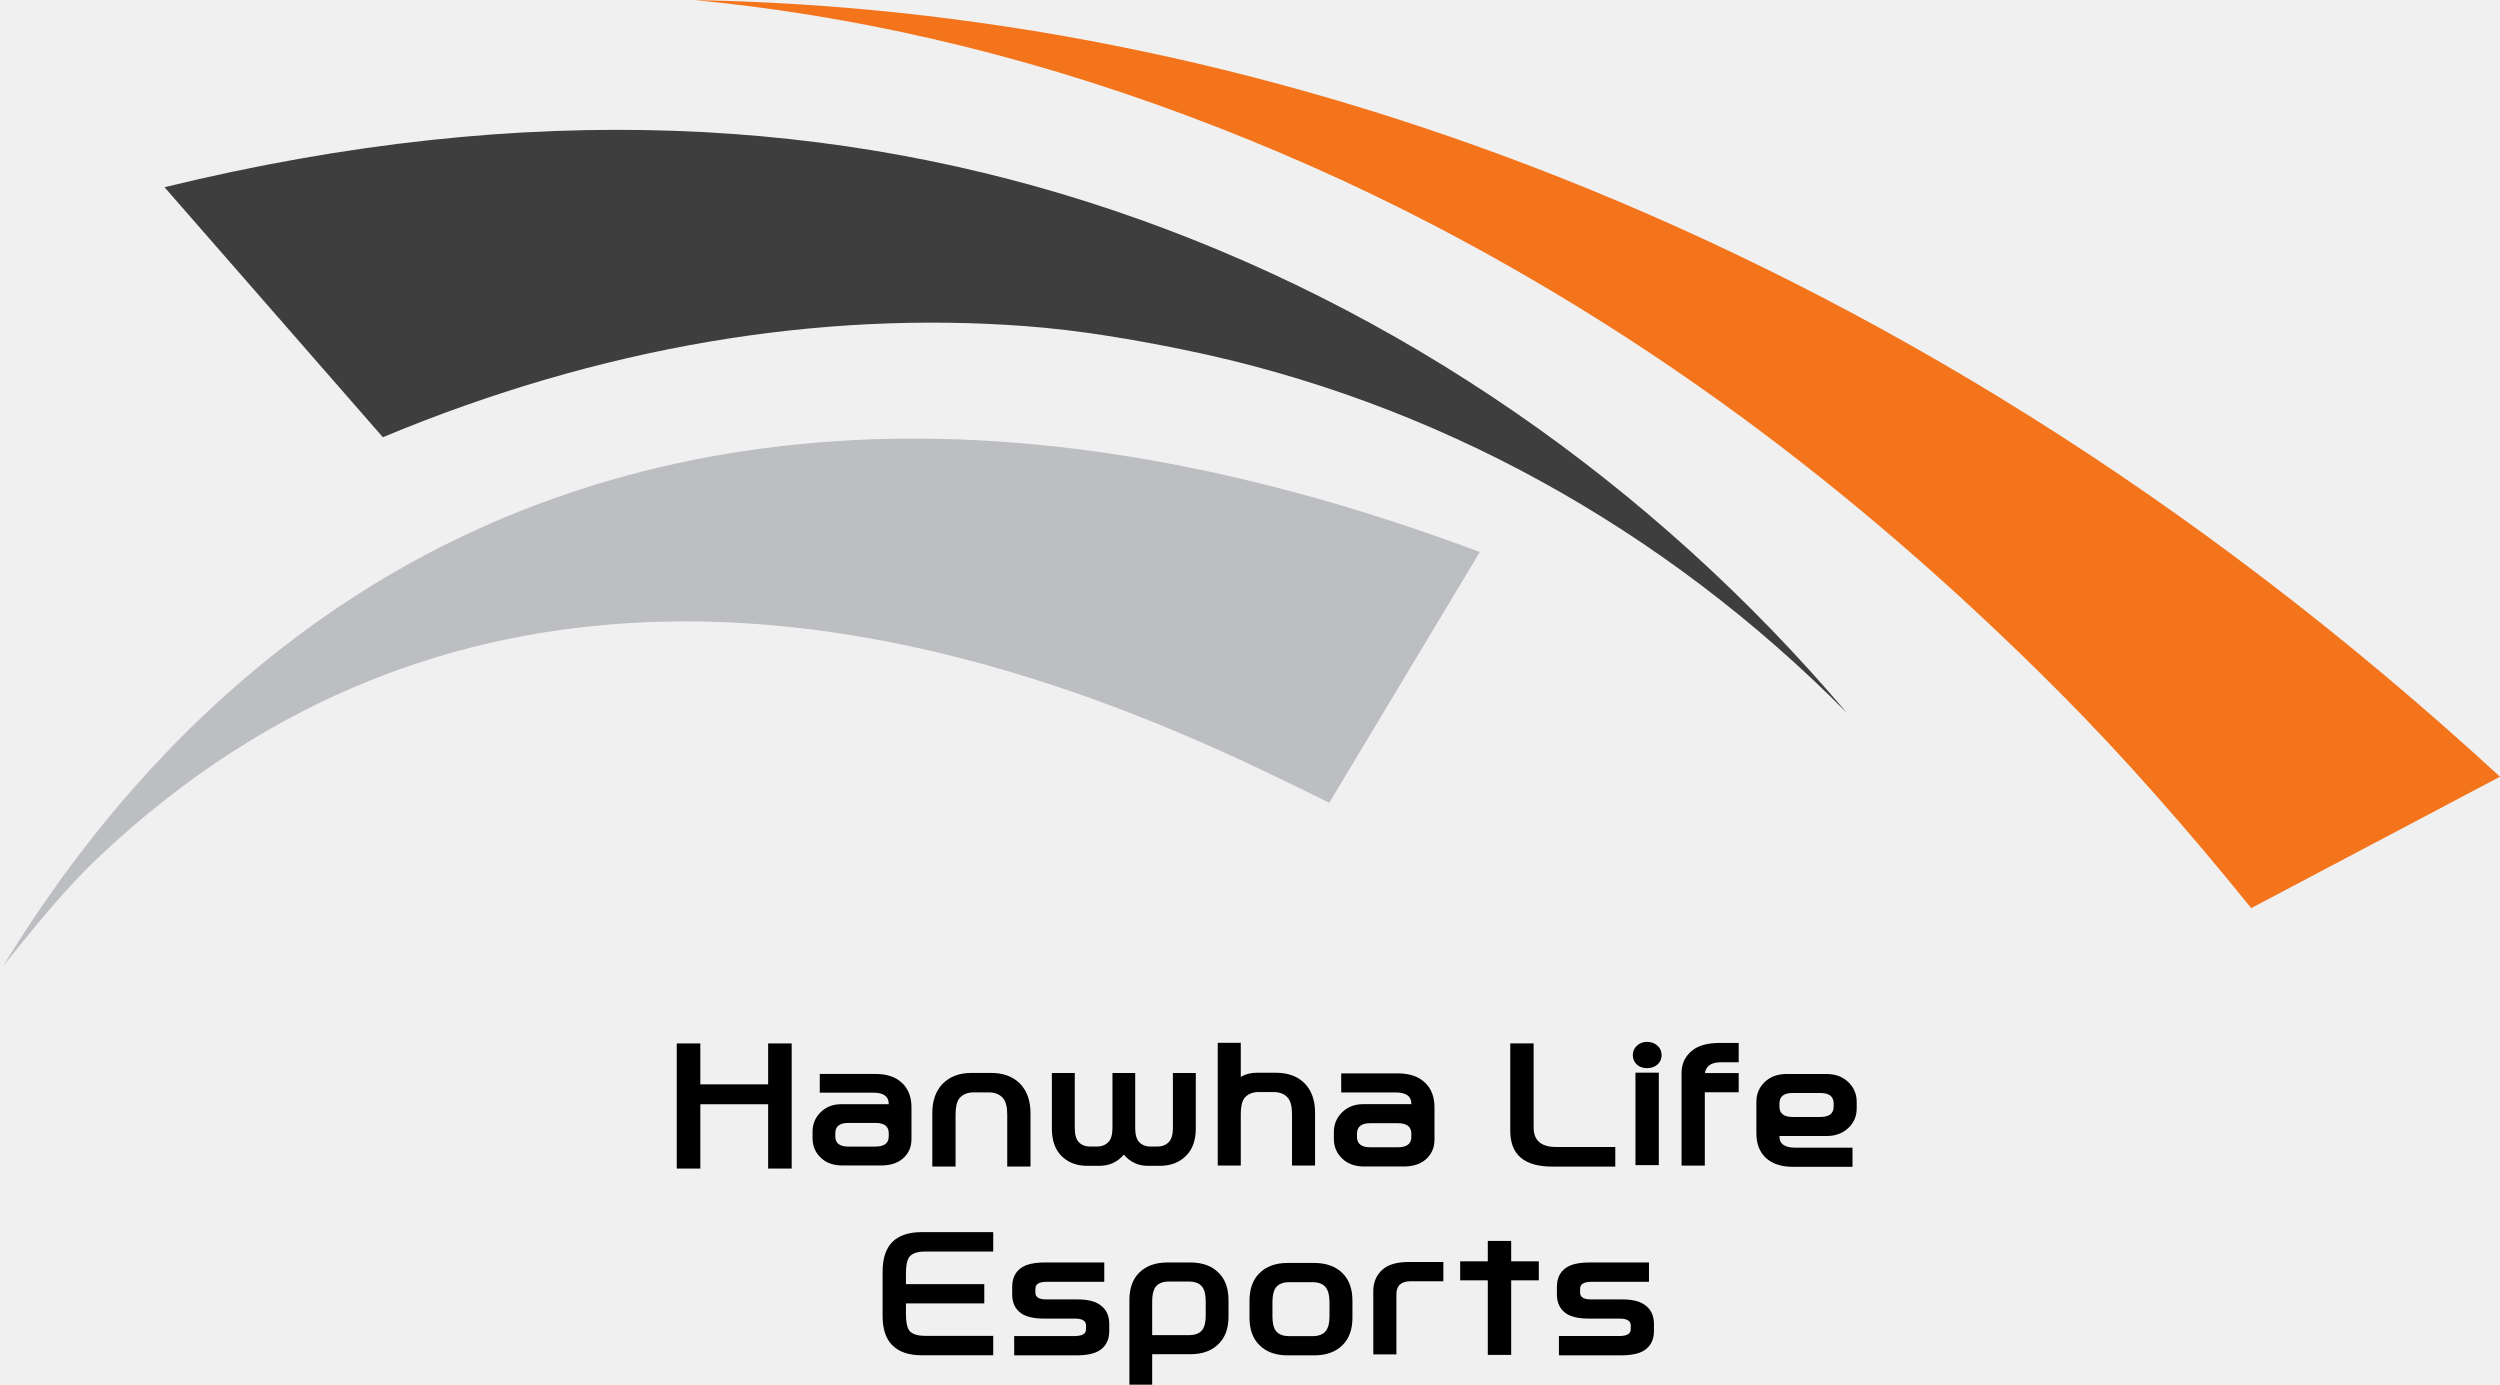
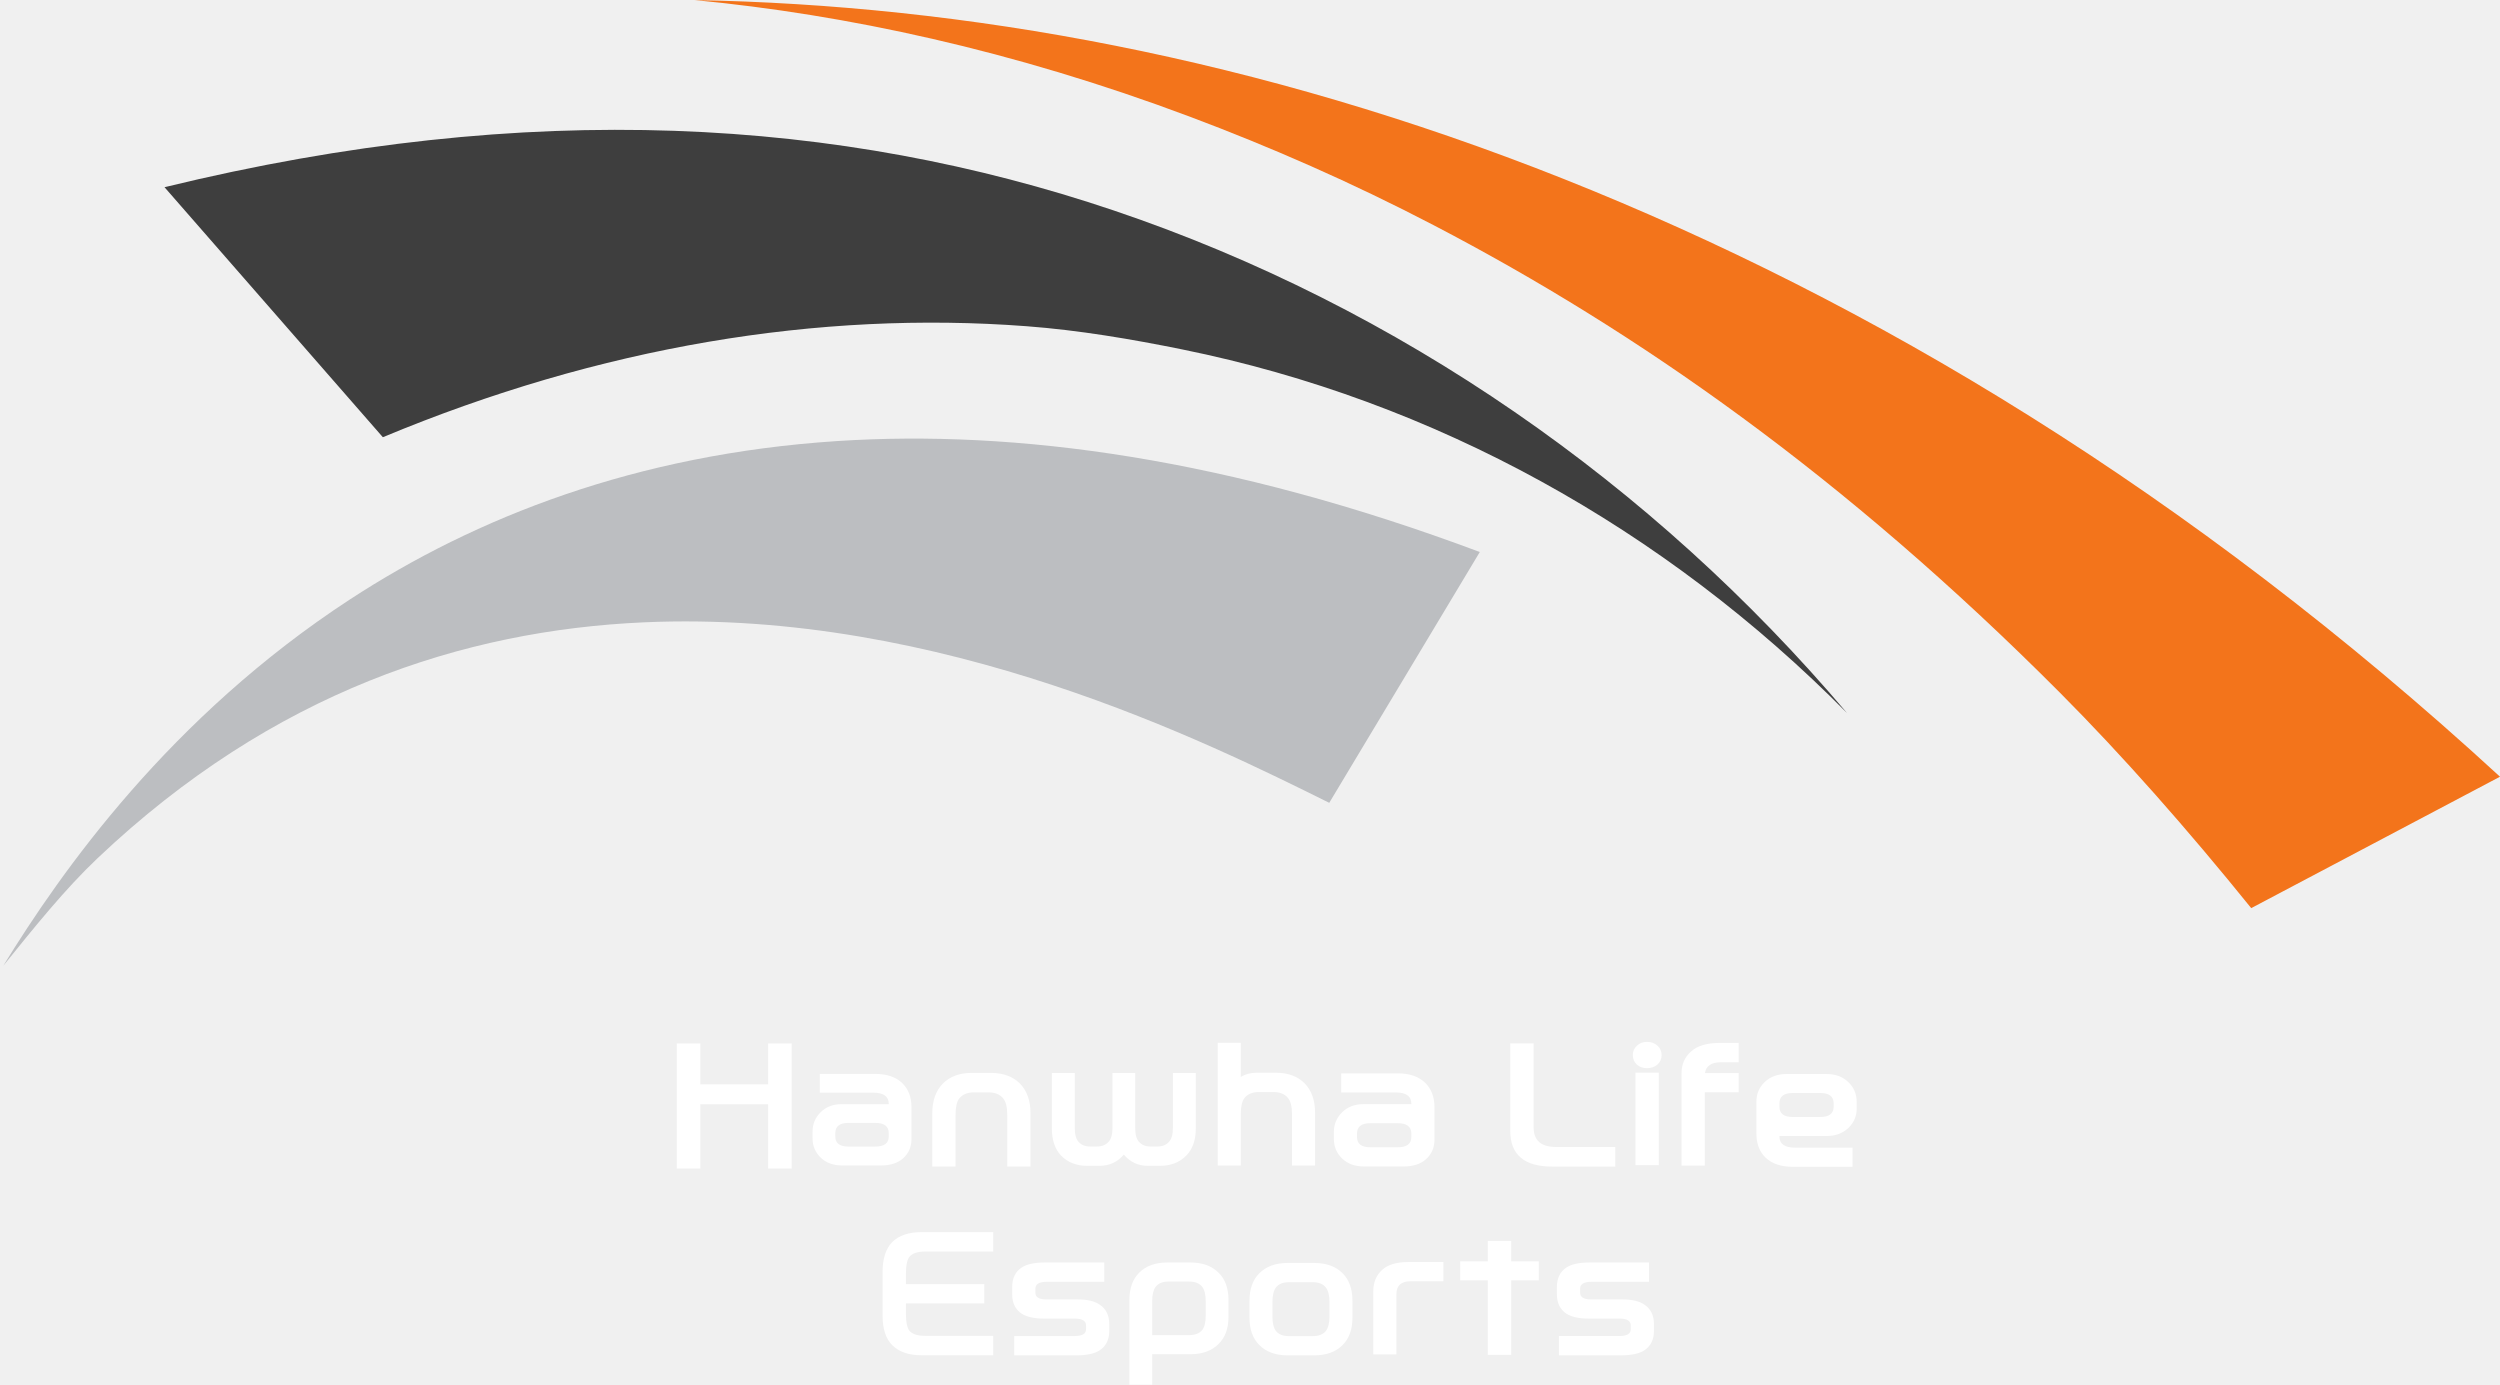
- <svg xmlns="http://www.w3.org/2000/svg" xml:space="preserve" width="946" height="524" viewBox="0 0 250.296 138.642">
+ <svg xmlns="http://www.w3.org/2000/svg" xml:space="preserve" width="7568" height="4192" viewBox="0 0 250.296 138.642">
  <g style="display:inline;fill:#235084;fill-opacity:.687">
    <path d="M250.296 77.763 225.388 90.92c-6.397-7.922-12.93-15.322-19.12-21.538-21.64-21.73-42.381-36.213-62.64-46.788-8.328-4.348-16.537-7.922-24.485-10.906C101.361 5.013 84.693 1.462 69.542.008c26.978.487 56.391 5.735 86.989 17.898 30.597 12.163 62.634 31.242 93.765 59.857z" style="fill:#f3741b;fill-opacity:1;stroke-width:.916;stroke-opacity:.494" />
    <path d="m38.33 43.773-21.86-25.03c36.683-8.948 67.74-6.882 95.026 2.325 28.577 9.643 53.98 27.372 73.423 50.318-18.265-18.47-41.27-31.268-66.53-36.397-5.12-1.04-10.348-1.93-15.631-2.33-20.788-1.572-42.673 2.045-64.427 11.114Z" style="fill:#3e3e3e;fill-opacity:1;stroke-width:.916;stroke-opacity:.494" />
    <path d="m148.155 55.266-15.073 25.112c-11.994-5.944-38.833-19.408-68.641-18.07-18.005.809-37.085 6.958-54.652 23.595C6.5 89.019 3.472 92.798.322 96.7c5.815-9.474 16.71-24.94 34.733-36.7 12.55-8.187 28.606-14.526 48.761-15.842 17.882-1.167 39.175 1.686 64.339 11.108Z" style="fill:#bcbec1;fill-opacity:1;stroke-width:.916;stroke-opacity:.494" />
-     <g style="font-size:15.935px;font-family:Hanwha;letter-spacing:.279px;display:inline;fill:#000;fill-opacity:1;stroke-width:7.523;stroke-opacity:.494">
+     <g style="font-size:15.935px;font-family:Hanwha;letter-spacing:.279px;display:inline;fill:#fff;fill-opacity:1;stroke-width:7.523;stroke-opacity:.494">
      <path d="M79.262 104.468v12.526h-2.358v-6.438h-6.788v6.438h-2.359v-12.526h2.359v4.096h6.788v-4.096z" style="stroke-width:7.523" />
    </g>
-     <g style="font-size:15.376px;font-family:Hanwha;fill:#000;fill-opacity:1;stroke-width:7.259;stroke-opacity:.494">
+     <g style="font-size:15.376px;font-family:Hanwha;fill:#fff;fill-opacity:1;stroke-width:7.259;stroke-opacity:.494">
      <path d="M87.641 112.425h-2.706q-1.307 0-1.307 1.03v.323q0 1.015 1.307 1.015h2.706q1.338 0 1.338-1.015v-.323q0-1.03-1.338-1.03zm-3.321 4.26q-1.338 0-2.153-.785-.815-.784-.815-1.937v-.661q0-1.154.815-1.953.815-.8 2.076-.8h4.736v-.03q0-1.123-1.553-1.123h-5.351v-1.876h5.566q1.722 0 2.676.907.938.892.938 2.43v3.183q0 1.199-.862 1.952-.8.692-2.183.692z" style="stroke-width:7.259" />
    </g>
-     <g style="font-size:15.727px;font-family:Hanwha;fill:#000;fill-opacity:1;stroke-width:7.425;stroke-opacity:.494">
+     <g style="font-size:15.727px;font-family:Hanwha;fill:#fff;fill-opacity:1;stroke-width:7.425;stroke-opacity:.494">
      <path d="M97.273 107.418h1.935q1.84 0 2.91 1.07 1.053 1.085 1.053 2.956v5.347h-2.328v-5.19q0-1.148-.409-1.635-.487-.598-1.462-.598h-1.494q-.928 0-1.432.598-.377.487-.377 1.635v5.19H93.34v-5.347q0-1.871 1.054-2.957 1.07-1.069 2.878-1.069z" style="stroke-width:7.425" />
    </g>
-     <g style="font-size:15.595px;font-family:Hanwha;fill:#000;fill-opacity:1;stroke-width:7.362;stroke-opacity:.494">
+     <g style="font-size:15.595px;font-family:Hanwha;fill:#fff;fill-opacity:1;stroke-width:7.362;stroke-opacity:.494">
      <path d="M112.516 115.598q-.951 1.123-2.448 1.123h-1.217q-1.637 0-2.635-1.045-.905-.967-.905-2.698v-5.551h2.293v5.505q0 .982.39 1.403.42.452 1.122.452h.718q.717 0 1.138-.452.406-.42.406-1.403v-5.505h2.277v5.505q0 .982.39 1.403.42.452 1.122.452h.718q.717 0 1.138-.452.406-.42.406-1.403v-5.505h2.292v5.551q0 1.731-.936 2.698-1.013 1.045-2.65 1.045h-1.217q-1.45 0-2.402-1.123z" style="stroke-width:7.362" />
    </g>
-     <path d="M126.018 109.333q-.92 0-1.419.592-.374.484-.374 1.622v5.144h-2.307v-12.284h2.307v3.414q.686-.42 1.59-.42h1.918q1.823 0 2.883 1.06 1.045 1.075 1.045 2.93v5.3h-2.307v-5.144q0-1.138-.406-1.622-.483-.592-1.45-.592z" style="font-size:15.588px;font-family:Hanwha;fill:#000;fill-opacity:1;stroke-width:7.359;stroke-opacity:.494" />
-     <g style="font-size:15.642px;font-family:Hanwha;fill:#000;fill-opacity:1;stroke-width:7.384;stroke-opacity:.494">
+     <path d="M126.018 109.333q-.92 0-1.419.592-.374.484-.374 1.622v5.144h-2.307v-12.284h2.307v3.414q.686-.42 1.59-.42h1.918q1.823 0 2.883 1.06 1.045 1.075 1.045 2.93v5.3h-2.307v-5.144q0-1.138-.406-1.622-.483-.592-1.45-.592z" style="font-size:15.588px;font-family:Hanwha;fill:#fff;fill-opacity:1;stroke-width:7.359;stroke-opacity:.494" />
+     <g style="font-size:15.642px;font-family:Hanwha;fill:#fff;fill-opacity:1;stroke-width:7.384;stroke-opacity:.494">
      <path d="M139.942 112.454h-2.753q-1.33 0-1.33 1.048v.329q0 1.032 1.33 1.032h2.753q1.36 0 1.36-1.032v-.329q0-1.048-1.36-1.048zm-3.379 4.333q-1.36 0-2.19-.798-.829-.798-.829-1.97v-.673q0-1.173.83-1.987.828-.813 2.111-.813h4.818v-.032q0-1.141-1.58-1.141h-5.443v-1.909h5.662q1.752 0 2.721.923.955.907.955 2.472v3.237q0 1.22-.876 1.987-.814.704-2.221.704z" style="stroke-width:7.384" />
    </g>
-     <g style="font-size:15.693px;font-family:Hanwha;fill:#000;fill-opacity:1;stroke-width:7.408;stroke-opacity:.494">
+     <g style="font-size:15.693px;font-family:Hanwha;fill:#fff;fill-opacity:1;stroke-width:7.408;stroke-opacity:.494">
      <path d="M155.789 114.835h5.931v1.961h-6.324q-4.19 0-4.19-3.577v-8.757h2.338v8.411q0 1.962 2.245 1.962z" style="stroke-width:7.408" />
    </g>
-     <g style="font-size:15.582px;font-family:Hanwha;fill:#000;fill-opacity:1;stroke-width:7.356;stroke-opacity:.494">
+     <g style="font-size:15.582px;font-family:Hanwha;fill:#fff;fill-opacity:1;stroke-width:7.356;stroke-opacity:.494">
      <path d="M163.74 116.651v-9.256h2.337v9.256zm2.618-11.016q0 .576-.421.95-.42.358-1.044.358-.608 0-1.013-.358-.405-.374-.405-.95 0-.561.405-.935.405-.39 1.013-.39.623 0 1.044.374.42.374.42.95z" style="stroke-width:7.356" />
    </g>
-     <g style="font-size:15.63px;font-family:Hanwha;fill:#000;fill-opacity:1;stroke-width:7.379;stroke-opacity:.494">
+     <g style="font-size:15.63px;font-family:Hanwha;fill:#fff;fill-opacity:1;stroke-width:7.379;stroke-opacity:.494">
      <path d="M170.699 107.432h3.376v1.922h-3.392v7.346h-2.329v-9.268q0-1.329.97-2.173.937-.844 2.875-.844h1.876v1.938h-1.766q-1.454 0-1.61 1.079z" style="stroke-width:7.379" />
    </g>
-     <path d="M179.48 111.83h2.761q1.341 0 1.341-1.029v-.327q0-1.045-1.34-1.045h-2.761q-1.326 0-1.326 1.045v.327q0 1.03 1.326 1.03zm6.41-1.512v.655q0 1.17-.842 1.964-.858.796-2.12.796h-4.773v.047q0 1.122 1.575 1.122h5.74v1.918h-5.974q-1.746 0-2.713-.904-.936-.889-.936-2.448v-3.166q0-1.17.827-1.965.842-.81 2.199-.81h3.976q1.357 0 2.2.81.841.811.841 1.98z" style="font-size:15.594px;font-family:Hanwha;fill:#000;fill-opacity:1;stroke-width:7.362;stroke-opacity:.494" />
-     <path d="M88.364 127.342q0-2.008.973-2.996 1.004-.988 2.933-.988h7.169v1.945h-6.824q-1.16 0-1.584.55-.33.47-.33 1.646v1.067h7.844v1.93h-7.843v1.097q0 1.145.329 1.616.423.533 1.584.533h6.824v1.945H92.27q-1.93 0-2.933-1.004-.973-.956-.973-2.949z" style="font-size:15.686px;font-family:Hanwha;fill:#000;fill-opacity:1;stroke-width:7.405;stroke-opacity:.494" />
-     <g style="font-size:15.601px;font-family:Hanwha;fill:#000;fill-opacity:1;stroke-width:.921;stroke-opacity:.494">
+     <path d="M179.48 111.83h2.761q1.341 0 1.341-1.029v-.327q0-1.045-1.34-1.045h-2.761q-1.326 0-1.326 1.045v.327q0 1.03 1.326 1.03zm6.41-1.512v.655q0 1.17-.842 1.964-.858.796-2.12.796h-4.773v.047q0 1.122 1.575 1.122h5.74v1.918h-5.974q-1.746 0-2.713-.904-.936-.889-.936-2.448v-3.166q0-1.17.827-1.965.842-.81 2.199-.81h3.976q1.357 0 2.2.81.841.811.841 1.98z" style="font-size:15.594px;font-family:Hanwha;fill:#fff;fill-opacity:1;stroke-width:7.362;stroke-opacity:.494" />
+     <path d="M88.364 127.342q0-2.008.973-2.996 1.004-.988 2.933-.988h7.169v1.945h-6.824q-1.16 0-1.584.55-.33.47-.33 1.646v1.067h7.844v1.93h-7.843v1.097q0 1.145.329 1.616.423.533 1.584.533h6.824v1.945H92.27q-1.93 0-2.933-1.004-.973-.956-.973-2.949z" style="font-size:15.686px;font-family:Hanwha;fill:#ffff;fill-opacity:1;stroke-width:7.405;stroke-opacity:.494" />
+     <g style="font-size:15.601px;font-family:Hanwha;fill:#fff;fill-opacity:1;stroke-width:.921;stroke-opacity:.494">
      <path d="M107.859 130.096q1.482 0 2.23.515.968.64.968 1.95v.702q0 1.295-.967 1.934-.765.5-2.356.5h-6.194v-1.935h6.038q1.154 0 1.154-.67v-.39q0-.687-1.123-.687h-3.105q-1.45 0-2.23-.5-.936-.639-.936-1.934v-.717q0-1.327.936-1.95.764-.515 2.324-.515h5.96v1.934H104.8q-1.139 0-1.139.687v.405q0 .671 1.092.671z" style="stroke-width:.921" />
    </g>
-     <g style="font-size:15.404px;font-family:Hanwha;fill:#000;fill-opacity:1;stroke-width:.909;stroke-opacity:.494">
+     <g style="font-size:15.404px;font-family:Hanwha;fill:#fff;fill-opacity:1;stroke-width:.909;stroke-opacity:.494">
      <path d="M115.354 130.28v3.39h3.697q.91 0 1.325-.524.339-.462.339-1.433v-1.417q0-.986-.339-1.448-.416-.54-1.325-.54h-2.049q-.908 0-1.309.54-.339.462-.339 1.433zm-2.28-.123q0-1.771.986-2.742 1.001-1.001 2.758-1.016h2.418q1.756.015 2.757 1.016 1.002.97 1.002 2.742v1.68q0 1.755-1.002 2.726-1 1.001-2.742 1.017h-3.897v3.05h-2.28z" style="stroke-width:.909" />
    </g>
-     <path d="M131.4 133.772q.946 0 1.35-.528.357-.481.357-1.443v-1.428q0-.978-.357-1.46-.404-.543-1.35-.543h-2.329q-.931 0-1.335.543-.341.466-.341 1.46v1.428q0 .977.341 1.443.404.528 1.335.528zm.217 1.925h-2.748q-1.77-.016-2.778-1.025-.994-.978-.994-2.747v-1.692q0-1.785.994-2.763 1.009-1.009 2.778-1.025h2.748q1.785.016 2.794 1.025.993.978.993 2.763v1.692q0 1.77-.993 2.747-1.01 1.01-2.794 1.025z" style="font-size:15.522px;font-family:Hanwha;fill:#000;fill-opacity:1;stroke-width:.916;stroke-opacity:.494" />
-     <g style="font-size:15.522px;font-family:Hanwha;fill:#000;fill-opacity:1;stroke-width:.916;stroke-opacity:.494">
+     <path d="M131.4 133.772q.946 0 1.35-.528.357-.481.357-1.443v-1.428q0-.978-.357-1.46-.404-.543-1.35-.543h-2.329q-.931 0-1.335.543-.341.466-.341 1.46v1.428q0 .977.341 1.443.404.528 1.335.528zm.217 1.925h-2.748q-1.77-.016-2.778-1.025-.994-.978-.994-2.747v-1.692q0-1.785.994-2.763 1.009-1.009 2.778-1.025h2.748q1.785.016 2.794 1.025.993.978.993 2.763v1.692q0 1.77-.993 2.747-1.01 1.01-2.794 1.025z" style="font-size:15.522px;font-family:Hanwha;fill:#fff;fill-opacity:1;stroke-width:.916;stroke-opacity:.494" />
+     <g style="font-size:15.522px;font-family:Hanwha;fill:#fff;fill-opacity:1;stroke-width:.916;stroke-opacity:.494">
      <path d="M137.492 129.286q0-1.35.9-2.158.854-.776 2.608-.776h3.508v1.925h-3.275q-1.428 0-1.428 1.303v6.023h-2.313z" style="stroke-width:.916" />
    </g>
-     <g style="font-size:15.716px;font-family:Hanwha;fill:#000;fill-opacity:1;stroke-width:.927;stroke-opacity:.494">
+     <g style="font-size:15.716px;font-family:Hanwha;fill:#fff;fill-opacity:1;stroke-width:.927;stroke-opacity:.494">
      <path d="M151.298 126.283h2.765v1.902h-2.765v7.465h-2.342v-7.465h-2.766v-1.902h2.766v-2.043h2.342z" style="stroke-width:.927" />
    </g>
-     <g style="font-size:15.597px;font-family:Hanwha;fill:#000;fill-opacity:1;stroke-width:.92;stroke-opacity:.494">
+     <g style="font-size:15.597px;font-family:Hanwha;fill:#fff;fill-opacity:1;stroke-width:.92;stroke-opacity:.494">
      <path d="M162.394 130.095q1.481 0 2.23.515.967.64.967 1.95v.701q0 1.295-.967 1.934-.764.5-2.355.5h-6.192v-1.934h6.036q1.154 0 1.154-.671v-.39q0-.686-1.123-.686h-3.104q-1.45 0-2.23-.5-.936-.639-.936-1.934v-.717q0-1.326.936-1.95.764-.514 2.324-.514h5.958v1.934h-5.756q-1.138 0-1.138.686v.405q0 .671 1.092.671z" style="stroke-width:.92" />
    </g>
  </g>
</svg>
